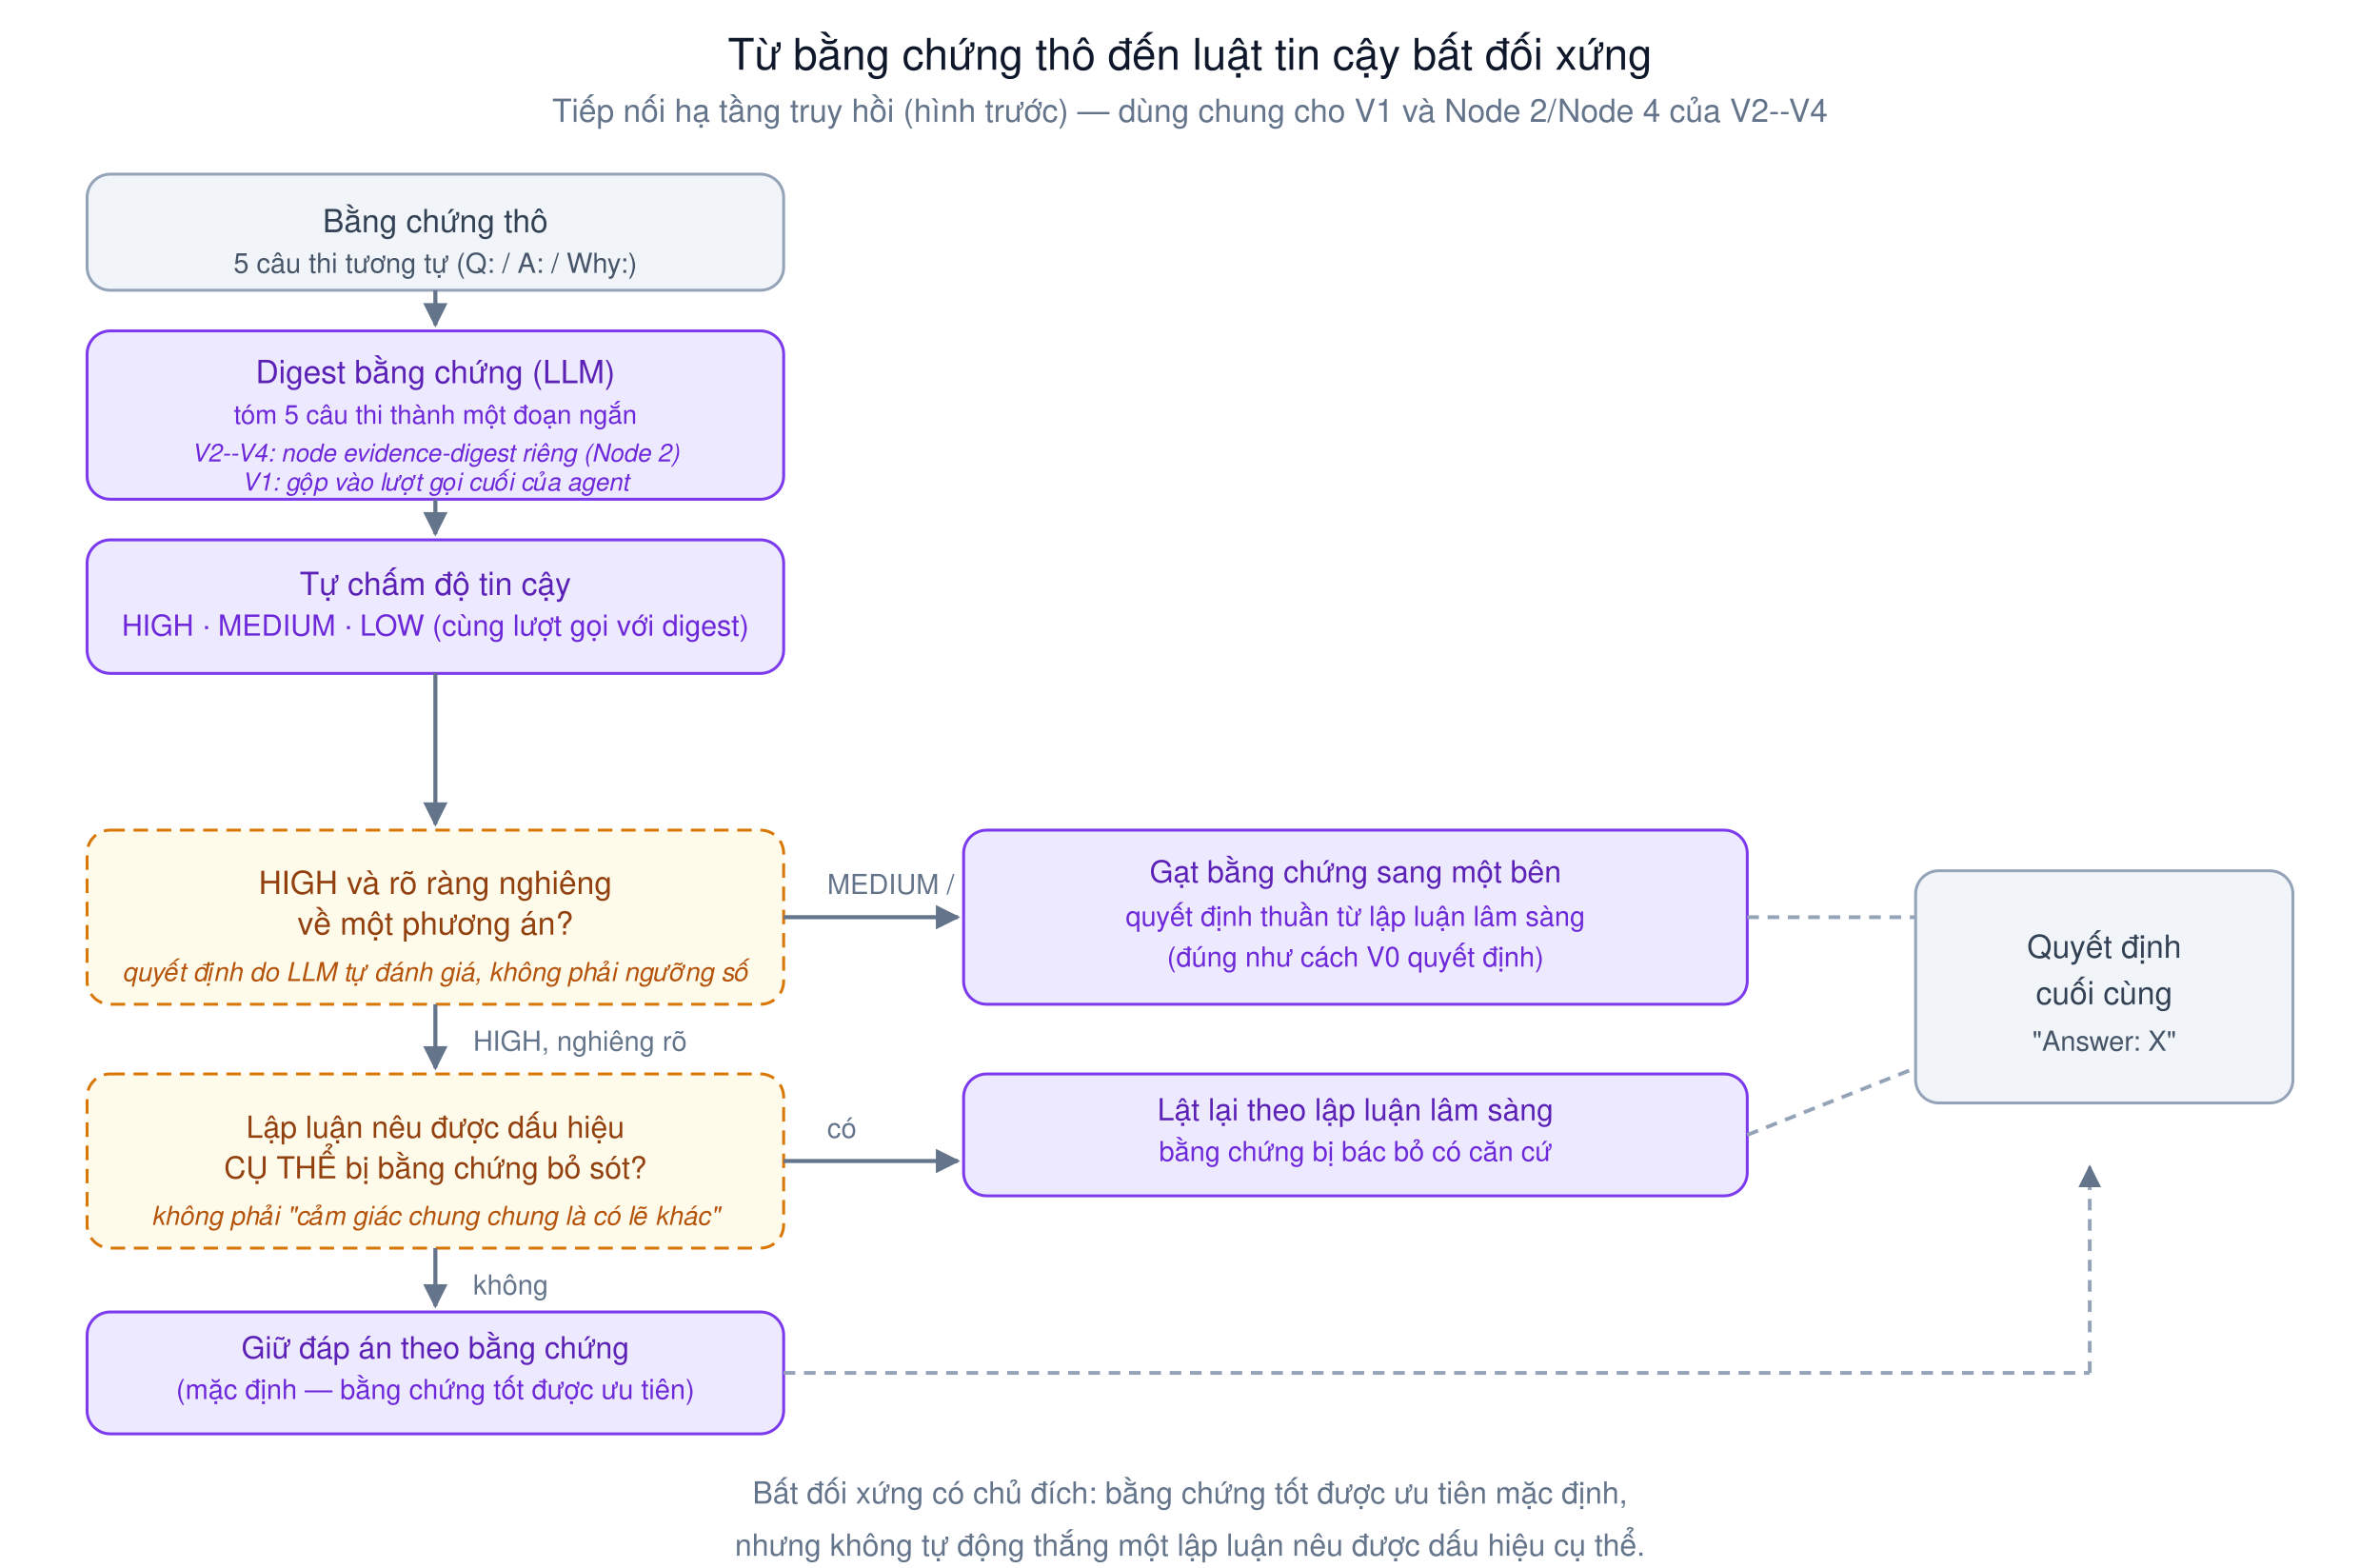
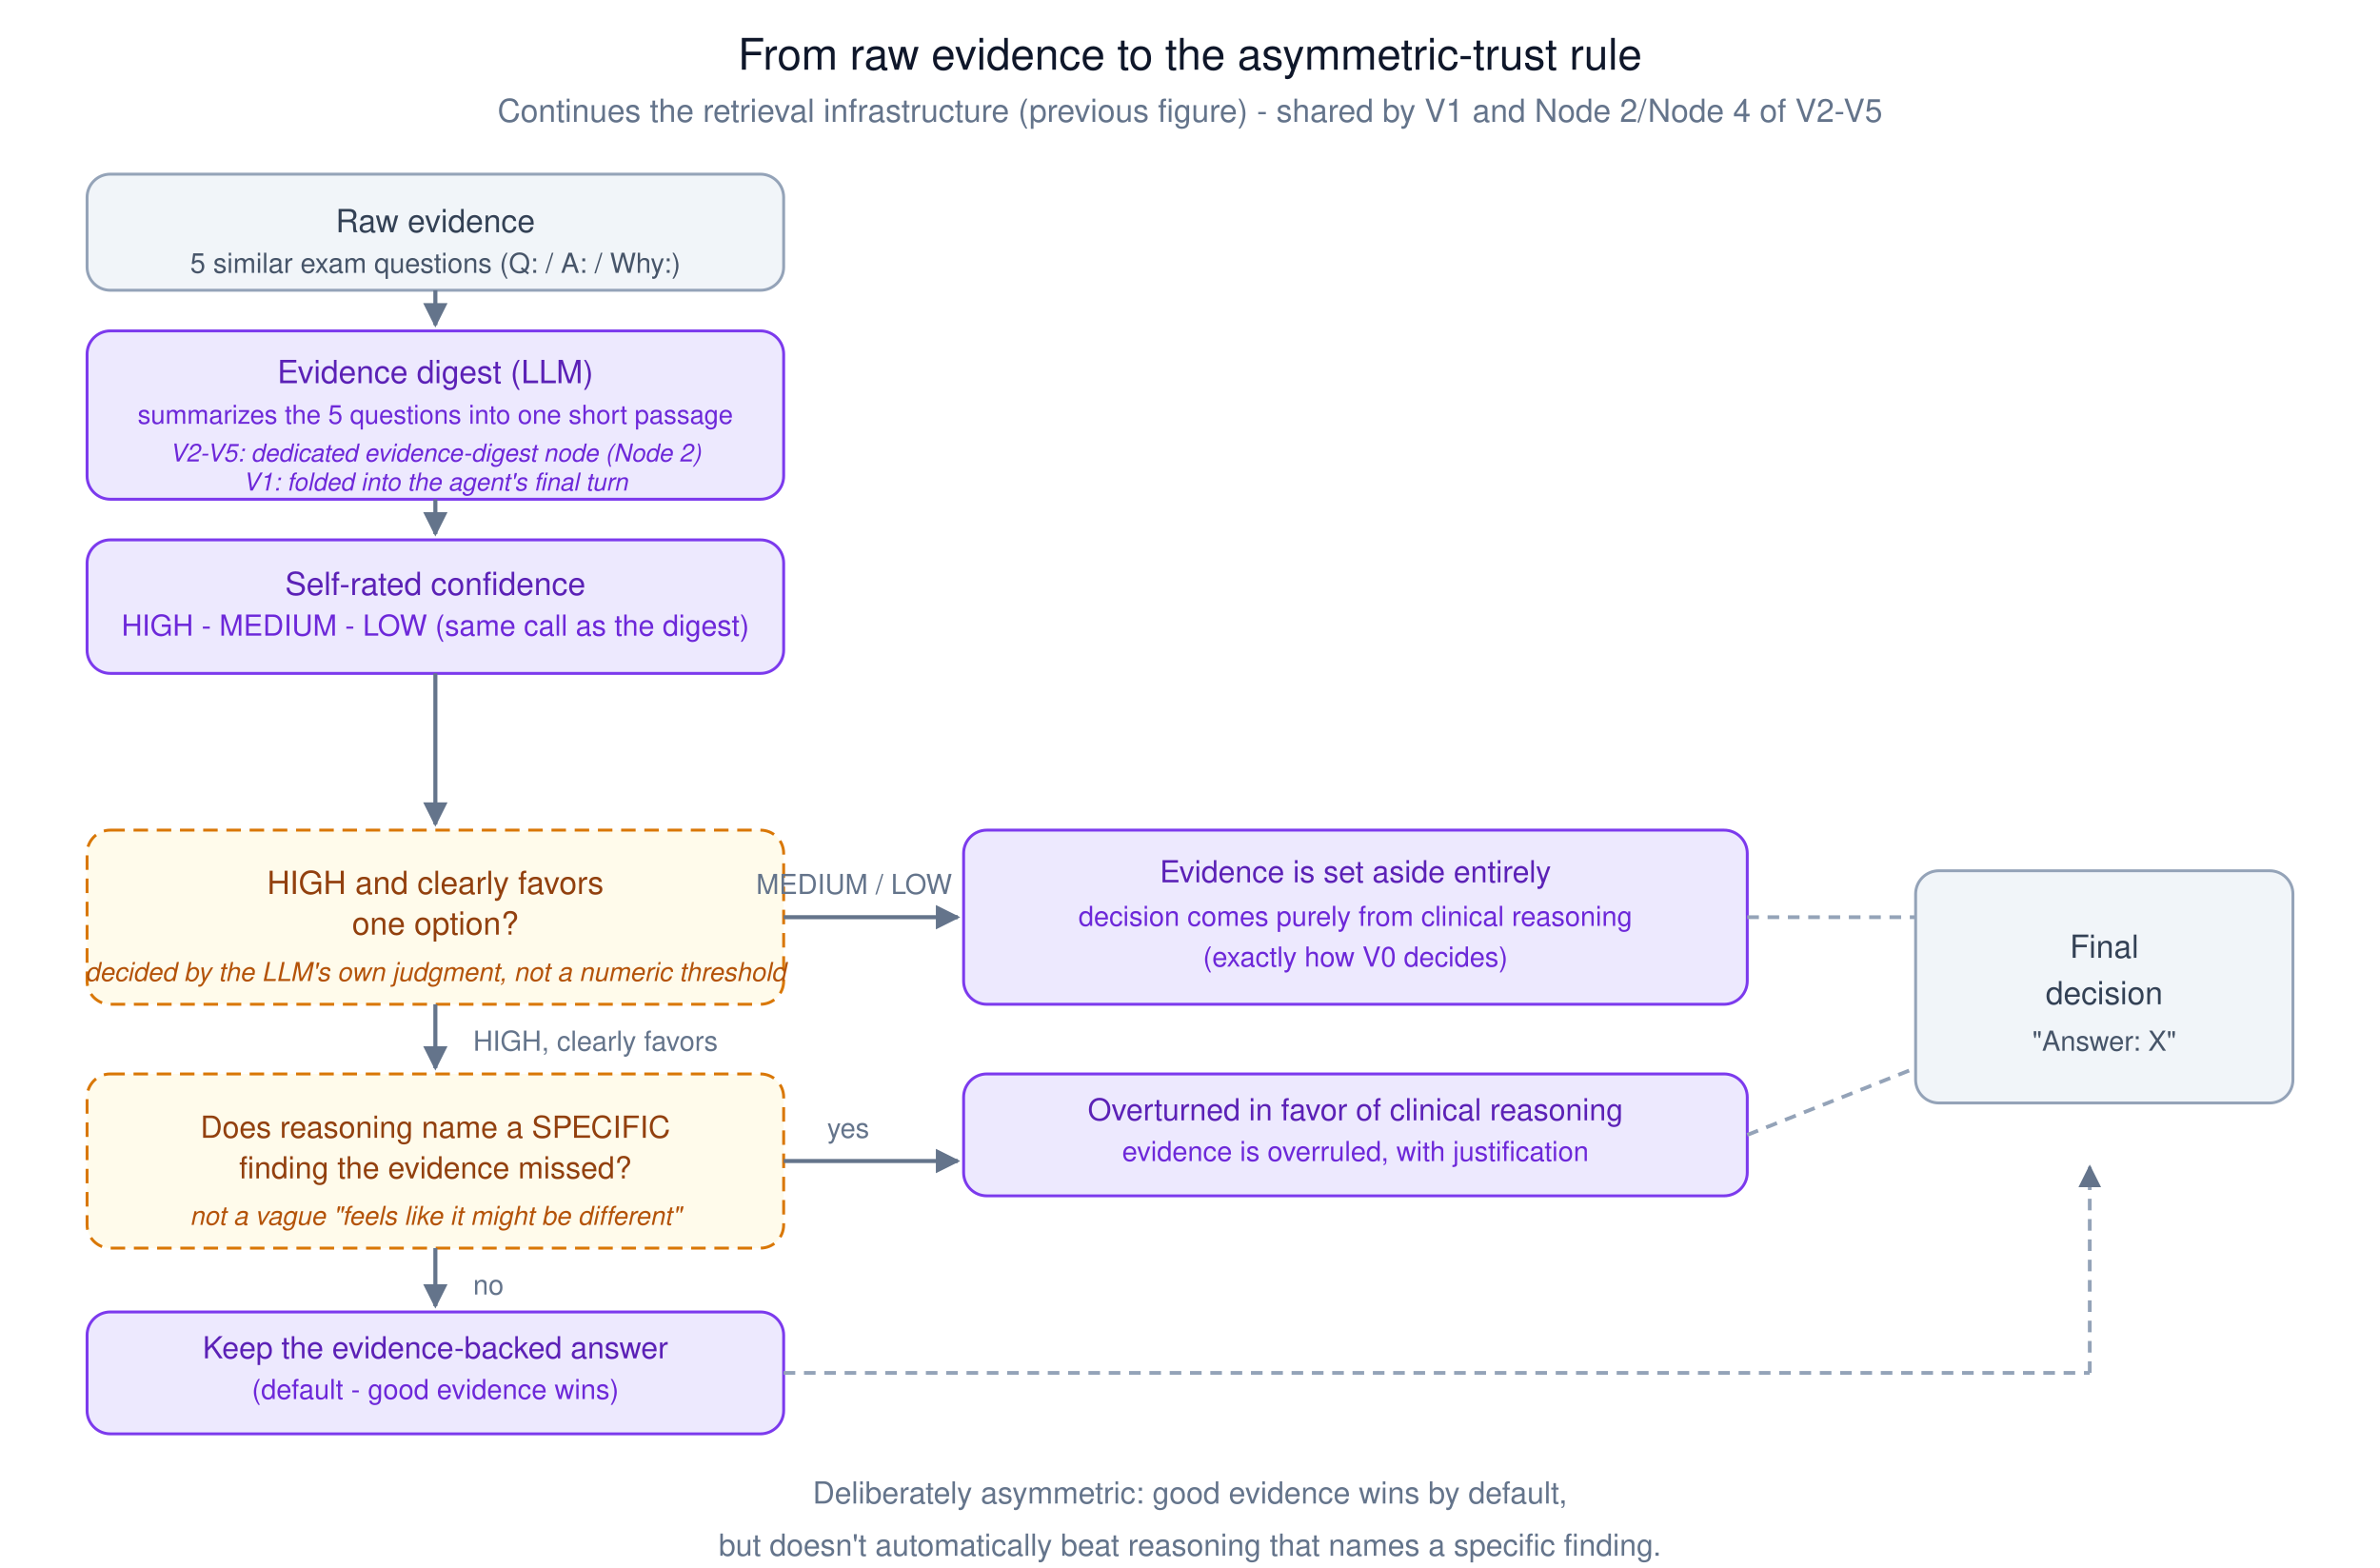
<svg xmlns="http://www.w3.org/2000/svg" width="820" height="540" viewBox="0 0 820 540" font-family="Helvetica, Arial, sans-serif">
  <defs>
    <marker id="rga" viewBox="0 0 10 10" refX="9" refY="5" markerWidth="6" markerHeight="6" orient="auto-start-reverse">
      <path d="M0,0 L10,5 L0,10 z" fill="#64748B" />
    </marker>
  </defs>
-   <text x="410" y="24" text-anchor="middle" font-size="15" font-weight="500" fill="#0F172A">Từ bằng chứng thô đến luật tin cậy bất đối xứng</text>
-   <text x="410" y="42" text-anchor="middle" font-size="11" fill="#64748B">Tiếp nối hạ tầng truy hồi (hình trước) — dùng chung cho V1 và Node 2/Node 4 của V2--V4</text>
+   <text x="410" y="24" text-anchor="middle" font-size="15" font-weight="500" fill="#0F172A">From raw evidence to the asymmetric-trust rule</text>
+   <text x="410" y="42" text-anchor="middle" font-size="11" fill="#64748B">Continues the retrieval infrastructure (previous figure) - shared by V1 and Node 2/Node 4 of V2-V5</text>
  <rect x="30" y="60" width="240" height="40" rx="8" fill="#F1F5F9" stroke="#94A3B8" />
-   <text x="150" y="80" text-anchor="middle" font-size="11" font-weight="500" fill="#334155">Bằng chứng thô</text>
-   <text x="150" y="94" text-anchor="middle" font-size="9.5" fill="#475569">5 câu thi tương tự (Q: / A: / Why:)</text>
+   <text x="150" y="80" text-anchor="middle" font-size="11" font-weight="500" fill="#334155">Raw evidence</text>
+   <text x="150" y="94" text-anchor="middle" font-size="9.5" fill="#475569">5 similar exam questions (Q: / A: / Why:)</text>
  <line x1="150" y1="100" x2="150" y2="112" stroke="#64748B" stroke-width="1.4" marker-end="url(#rga)" />
  <rect x="30" y="114" width="240" height="58" rx="8" fill="#EDE9FE" stroke="#7C3AED" />
-   <text x="150" y="132" text-anchor="middle" font-size="11" font-weight="500" fill="#5B21B6">Digest bằng chứng (LLM)</text>
-   <text x="150" y="146" text-anchor="middle" font-size="9" fill="#6D28D9">tóm 5 câu thi thành một đoạn ngắn</text>
-   <text x="150" y="159" text-anchor="middle" font-size="8.5" fill="#6D28D9" font-style="italic">V2--V4: node evidence-digest riêng (Node 2)</text>
-   <text x="150" y="169" text-anchor="middle" font-size="8.5" fill="#6D28D9" font-style="italic">V1: gộp vào lượt gọi cuối của agent</text>
+   <text x="150" y="132" text-anchor="middle" font-size="11" font-weight="500" fill="#5B21B6">Evidence digest (LLM)</text>
+   <text x="150" y="146" text-anchor="middle" font-size="9" fill="#6D28D9">summarizes the 5 questions into one short passage</text>
+   <text x="150" y="159" text-anchor="middle" font-size="8.5" fill="#6D28D9" font-style="italic">V2-V5: dedicated evidence-digest node (Node 2)</text>
+   <text x="150" y="169" text-anchor="middle" font-size="8.5" fill="#6D28D9" font-style="italic">V1: folded into the agent's final turn</text>
  <line x1="150" y1="172" x2="150" y2="184" stroke="#64748B" stroke-width="1.4" marker-end="url(#rga)" />
  <rect x="30" y="186" width="240" height="46" rx="8" fill="#EDE9FE" stroke="#7C3AED" />
-   <text x="150" y="205" text-anchor="middle" font-size="11" font-weight="500" fill="#5B21B6">Tự chấm độ tin cậy</text>
-   <text x="150" y="219" text-anchor="middle" font-size="10" fill="#6D28D9">HIGH · MEDIUM · LOW (cùng lượt gọi với digest)</text>
+   <text x="150" y="205" text-anchor="middle" font-size="11" font-weight="500" fill="#5B21B6">Self-rated confidence</text>
+   <text x="150" y="219" text-anchor="middle" font-size="10" fill="#6D28D9">HIGH - MEDIUM - LOW (same call as the digest)</text>
  <line x1="150" y1="232" x2="150" y2="284" stroke="#64748B" stroke-width="1.4" marker-end="url(#rga)" />
  <rect x="30" y="286" width="240" height="60" rx="8" fill="#FFFBEB" stroke="#D97706" stroke-dasharray="5 3" />
-   <text x="150" y="308" text-anchor="middle" font-size="11" font-weight="500" fill="#92400E">HIGH và rõ ràng nghiêng</text>
-   <text x="150" y="322" text-anchor="middle" font-size="11" font-weight="500" fill="#92400E">về một phương án?</text>
-   <text x="150" y="338" text-anchor="middle" font-size="9" fill="#B45309" font-style="italic">quyết định do LLM tự đánh giá, không phải ngưỡng số</text>
+   <text x="150" y="308" text-anchor="middle" font-size="11" font-weight="500" fill="#92400E">HIGH and clearly favors</text>
+   <text x="150" y="322" text-anchor="middle" font-size="11" font-weight="500" fill="#92400E">one option?</text>
+   <text x="150" y="338" text-anchor="middle" font-size="9" fill="#B45309" font-style="italic">decided by the LLM's own judgment, not a numeric threshold</text>
  <line x1="270" y1="316" x2="330" y2="316" stroke="#64748B" stroke-width="1.4" marker-end="url(#rga)" />
-   <text x="285" y="308" font-size="9.5" fill="#64748B">MEDIUM / LOW</text>
+   <text x="328" y="308" text-anchor="end" font-size="9.5" fill="#64748B">MEDIUM / LOW</text>
  <rect x="332" y="286" width="270" height="60" rx="8" fill="#EDE9FE" stroke="#7C3AED" />
-   <text x="467" y="304" text-anchor="middle" font-size="10.5" font-weight="500" fill="#5B21B6">Gạt bằng chứng sang một bên</text>
-   <text x="467" y="319" text-anchor="middle" font-size="9.5" fill="#6D28D9">quyết định thuần từ lập luận lâm sàng</text>
-   <text x="467" y="333" text-anchor="middle" font-size="9.5" fill="#6D28D9">(đúng như cách V0 quyết định)</text>
+   <text x="467" y="304" text-anchor="middle" font-size="10.5" font-weight="500" fill="#5B21B6">Evidence is set aside entirely</text>
+   <text x="467" y="319" text-anchor="middle" font-size="9.5" fill="#6D28D9">decision comes purely from clinical reasoning</text>
+   <text x="467" y="333" text-anchor="middle" font-size="9.5" fill="#6D28D9">(exactly how V0 decides)</text>
  <line x1="150" y1="346" x2="150" y2="368" stroke="#64748B" stroke-width="1.4" marker-end="url(#rga)" />
-   <text x="163" y="362" font-size="9.5" fill="#64748B">HIGH, nghiêng rõ</text>
+   <text x="163" y="362" font-size="9.5" fill="#64748B">HIGH, clearly favors</text>
  <rect x="30" y="370" width="240" height="60" rx="8" fill="#FFFBEB" stroke="#D97706" stroke-dasharray="5 3" />
-   <text x="150" y="392" text-anchor="middle" font-size="10.5" font-weight="500" fill="#92400E">Lập luận nêu được dấu hiệu</text>
-   <text x="150" y="406" text-anchor="middle" font-size="10.5" font-weight="500" fill="#92400E">CỤ THỂ bị bằng chứng bỏ sót?</text>
-   <text x="150" y="422" text-anchor="middle" font-size="9" fill="#B45309" font-style="italic">không phải "cảm giác chung chung là có lẽ khác"</text>
+   <text x="150" y="392" text-anchor="middle" font-size="10.5" font-weight="500" fill="#92400E">Does reasoning name a SPECIFIC</text>
+   <text x="150" y="406" text-anchor="middle" font-size="10.5" font-weight="500" fill="#92400E">finding the evidence missed?</text>
+   <text x="150" y="422" text-anchor="middle" font-size="9" fill="#B45309" font-style="italic">not a vague "feels like it might be different"</text>
  <line x1="270" y1="400" x2="330" y2="400" stroke="#64748B" stroke-width="1.4" marker-end="url(#rga)" />
-   <text x="285" y="392" font-size="9.5" fill="#64748B">có</text>
+   <text x="285" y="392" font-size="9.5" fill="#64748B">yes</text>
  <rect x="332" y="370" width="270" height="42" rx="8" fill="#EDE9FE" stroke="#7C3AED" />
-   <text x="467" y="386" text-anchor="middle" font-size="10.5" font-weight="500" fill="#5B21B6">Lật lại theo lập luận lâm sàng</text>
-   <text x="467" y="400" text-anchor="middle" font-size="9.5" fill="#6D28D9">bằng chứng bị bác bỏ có căn cứ</text>
+   <text x="467" y="386" text-anchor="middle" font-size="10.5" font-weight="500" fill="#5B21B6">Overturned in favor of clinical reasoning</text>
+   <text x="467" y="400" text-anchor="middle" font-size="9.5" fill="#6D28D9">evidence is overruled, with justification</text>
  <line x1="150" y1="430" x2="150" y2="450" stroke="#64748B" stroke-width="1.4" marker-end="url(#rga)" />
-   <text x="163" y="446" font-size="9.5" fill="#64748B">không</text>
+   <text x="163" y="446" font-size="9.5" fill="#64748B">no</text>
  <rect x="30" y="452" width="240" height="42" rx="8" fill="#EDE9FE" stroke="#7C3AED" />
-   <text x="150" y="468" text-anchor="middle" font-size="10.5" font-weight="500" fill="#5B21B6">Giữ đáp án theo bằng chứng</text>
-   <text x="150" y="482" text-anchor="middle" font-size="9.5" fill="#6D28D9">(mặc định — bằng chứng tốt được ưu tiên)</text>
+   <text x="150" y="468" text-anchor="middle" font-size="10.5" font-weight="500" fill="#5B21B6">Keep the evidence-backed answer</text>
+   <text x="150" y="482" text-anchor="middle" font-size="9.5" fill="#6D28D9">(default - good evidence wins)</text>
  <line x1="602" y1="316" x2="680" y2="316" stroke="#94A3B8" stroke-width="1.3" stroke-dasharray="4 3" marker-end="url(#rga)" />
  <line x1="602" y1="391" x2="680" y2="360" stroke="#94A3B8" stroke-width="1.3" stroke-dasharray="4 3" marker-end="url(#rga)" />
  <line x1="270" y1="473" x2="720" y2="473" stroke="#94A3B8" stroke-width="1.3" stroke-dasharray="4 3" />
  <line x1="720" y1="473" x2="720" y2="402" stroke="#94A3B8" stroke-width="1.3" stroke-dasharray="4 3" marker-end="url(#rga)" />
  <rect x="660" y="300" width="130" height="80" rx="8" fill="#F1F5F9" stroke="#94A3B8" />
-   <text x="725" y="330" text-anchor="middle" font-size="11" font-weight="500" fill="#334155">Quyết định</text>
-   <text x="725" y="346" text-anchor="middle" font-size="11" font-weight="500" fill="#334155">cuối cùng</text>
+   <text x="725" y="330" text-anchor="middle" font-size="11" font-weight="500" fill="#334155">Final</text>
+   <text x="725" y="346" text-anchor="middle" font-size="11" font-weight="500" fill="#334155">decision</text>
  <text x="725" y="362" text-anchor="middle" font-size="9.5" fill="#475569">"Answer: X"</text>
-   <text x="410" y="518" text-anchor="middle" font-size="10.5" fill="#64748B">Bất đối xứng có chủ đích: bằng chứng tốt được ưu tiên mặc định,</text>
-   <text x="410" y="536" text-anchor="middle" font-size="10.5" fill="#64748B">nhưng không tự động thắng một lập luận nêu được dấu hiệu cụ thể.</text>
+   <text x="410" y="518" text-anchor="middle" font-size="10.5" fill="#64748B">Deliberately asymmetric: good evidence wins by default,</text>
+   <text x="410" y="536" text-anchor="middle" font-size="10.5" fill="#64748B">but doesn't automatically beat reasoning that names a specific finding.</text>
</svg>
